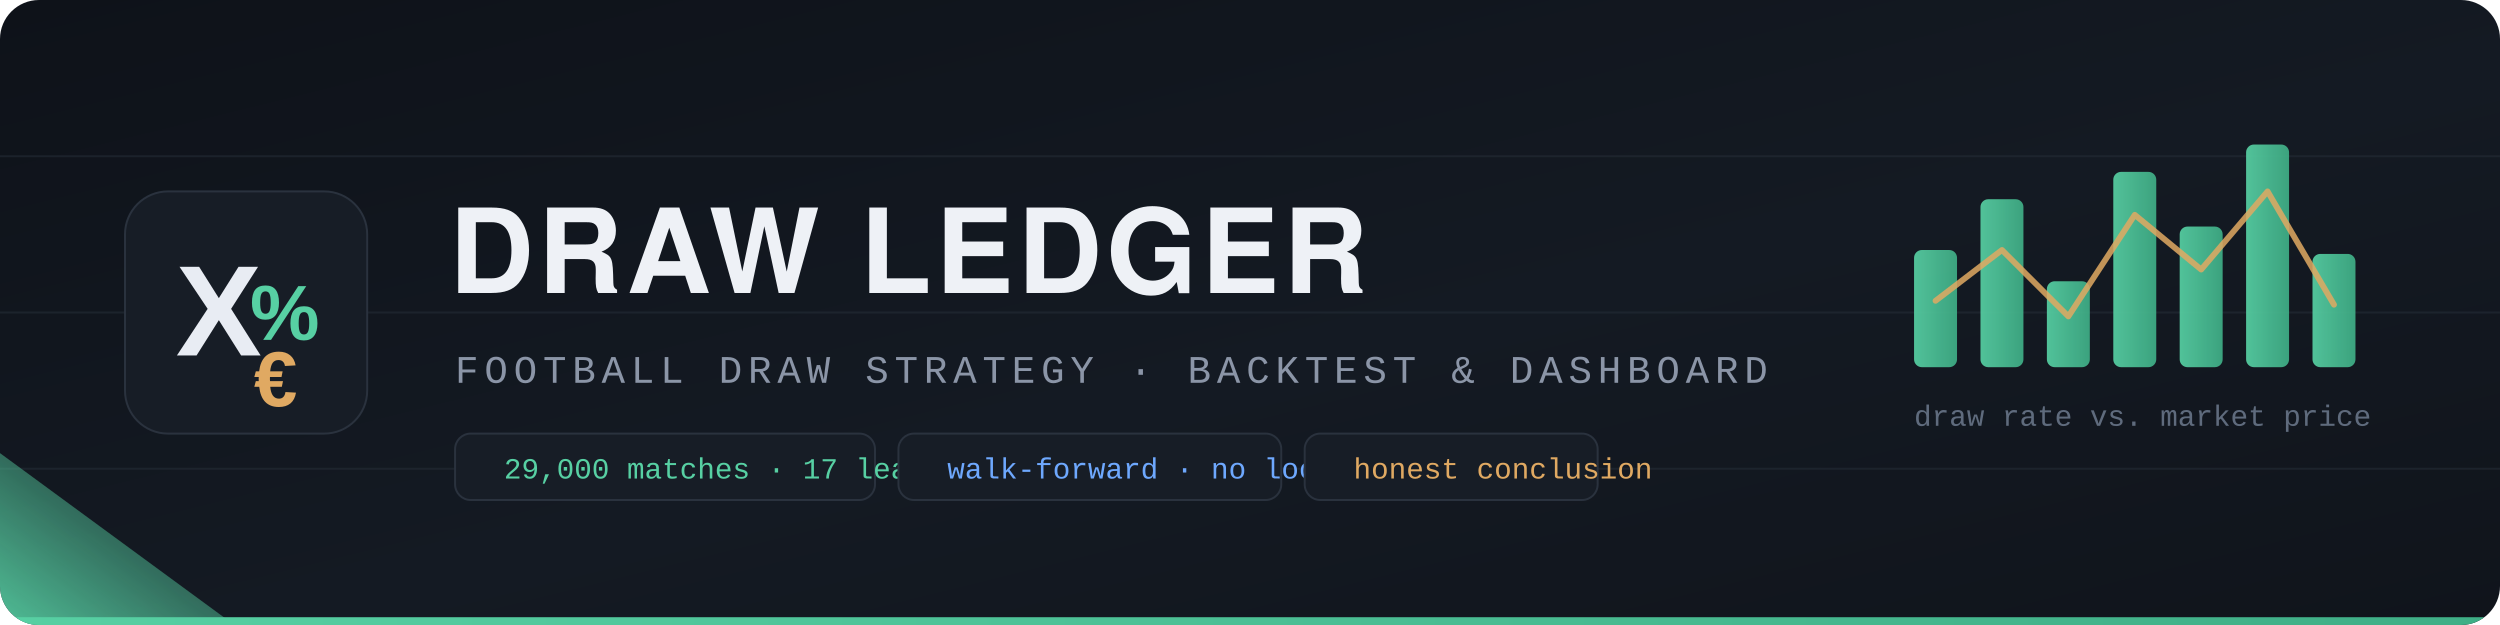
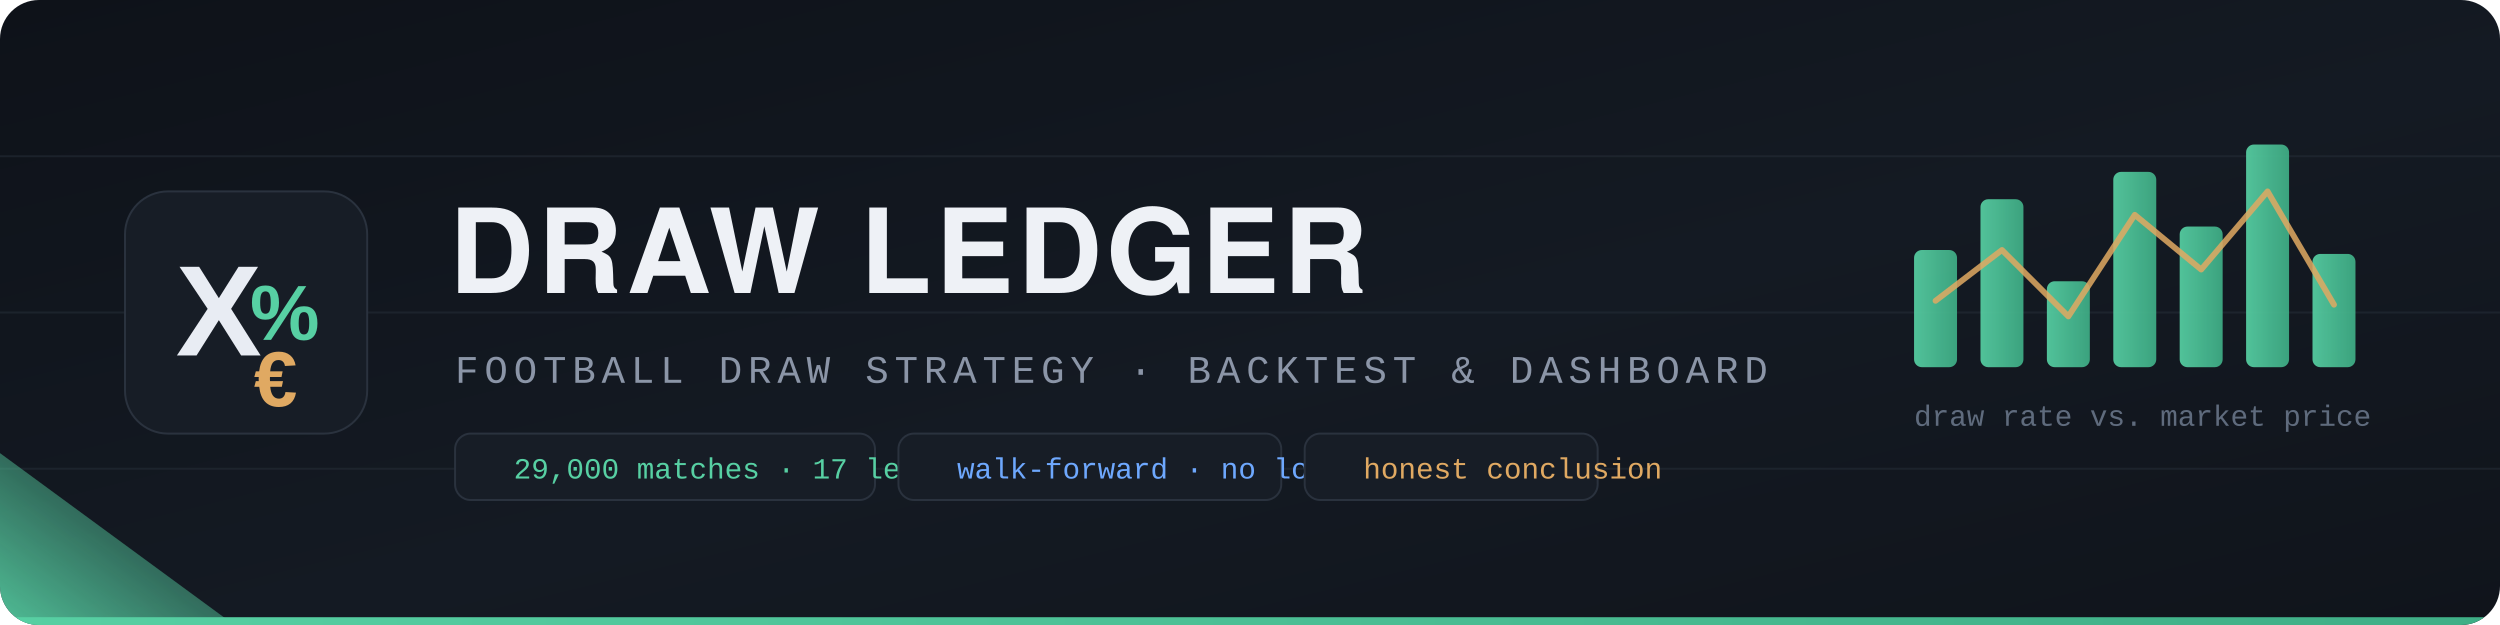
<svg xmlns="http://www.w3.org/2000/svg" viewBox="0 0 1280 320" width="1280" height="320" role="img" aria-label="Draw Ledger — Football Draw Strategy Backtest &amp; Dashboard">
  <defs>
    <linearGradient id="bg" x1="0" y1="0" x2="1" y2="1">
      <stop offset="0" stop-color="#0e1219" />
      <stop offset="0.55" stop-color="#141a23" />
      <stop offset="1" stop-color="#10141b" />
    </linearGradient>
    <linearGradient id="green" x1="0" y1="0" x2="1" y2="0">
      <stop offset="0" stop-color="#57d0a3" />
      <stop offset="1" stop-color="#3fae86" />
    </linearGradient>
    <linearGradient id="corner" x1="0" y1="1" x2="1" y2="0">
      <stop offset="0" stop-color="#57d0a3" />
      <stop offset="1" stop-color="#57d0a3" stop-opacity="0" />
    </linearGradient>
    <clipPath id="round">
      <rect width="1280" height="320" rx="20" />
    </clipPath>
  </defs>
  <g clip-path="url(#round)">
    <rect width="1280" height="320" fill="url(#bg)" />
    <g stroke="#232b36" stroke-width="1" opacity="0.6">
      <line x1="0" y1="80" x2="1280" y2="80" />
      <line x1="0" y1="160" x2="1280" y2="160" />
      <line x1="0" y1="240" x2="1280" y2="240" />
    </g>
    <path d="M0 320 L0 232 L120 320 Z" fill="url(#corner)" opacity="0.9" />
    <g transform="translate(70,104)">
      <rect x="-6" y="-6" width="124" height="124" rx="22" fill="#171d26" stroke="#2a323e" />
      <text x="20" y="78" font-family="'Arial Black',Arial,sans-serif" font-weight="900" font-size="66" fill="#e8ecf3">X</text>
      <text x="58" y="70" font-family="Arial,sans-serif" font-weight="800" font-size="40" fill="#57d0a3">%</text>
      <text x="60" y="104" font-family="Arial,sans-serif" font-weight="800" font-size="40" fill="#e0a962">€</text>
    </g>
    <g transform="translate(230,0)">
      <text x="0" y="150" font-family="'Segoe UI',Helvetica,Arial,sans-serif" font-weight="800" font-size="60" letter-spacing="2" fill="#eef1f6">DRAW LEDGER</text>
      <text x="3" y="196" font-family="'Consolas','Courier New',monospace" font-size="20" letter-spacing="3" fill="#8b95a7">FOOTBALL DRAW STRATEGY · BACKTEST &amp; DASHBOARD</text>
      <g font-family="'Consolas','Courier New',monospace" font-size="15">
        <rect x="3" y="222" width="215" height="34" rx="8" fill="#171d26" stroke="#2a323e" />
-         <text x="28" y="245" fill="#57d0a3">29,000 matches · 17 leagues</text>
+         <text x="33" y="245" fill="#57d0a3">29,000 matches · 17 leagues</text>
        <rect x="230" y="222" width="196" height="34" rx="8" fill="#171d26" stroke="#2a323e" />
-         <text x="255" y="245" fill="#6ea8fe">walk-forward · no look-ahead</text>
+         <text x="260" y="245" fill="#6ea8fe">walk-forward · no look-ahead</text>
        <rect x="438" y="222" width="150" height="34" rx="8" fill="#171d26" stroke="#2a323e" />
-         <text x="463" y="245" fill="#e0a962">honest conclusion</text>
+         <text x="468" y="245" fill="#e0a962">honest conclusion</text>
      </g>
    </g>
    <g transform="translate(980,58)">
      <g fill="url(#green)" opacity="0.92">
        <rect x="0" y="70" width="22" height="60" rx="4" />
        <rect x="34" y="44" width="22" height="86" rx="4" />
        <rect x="68" y="86" width="22" height="44" rx="4" />
        <rect x="102" y="30" width="22" height="100" rx="4" />
        <rect x="136" y="58" width="22" height="72" rx="4" />
        <rect x="170" y="16" width="22" height="114" rx="4" />
        <rect x="204" y="72" width="22" height="58" rx="4" />
      </g>
      <polyline points="11,96 45,70 79,104 113,52 147,80 181,40 215,98" fill="none" stroke="#e0a962" stroke-width="3" stroke-linejoin="round" stroke-linecap="round" opacity="0.85" />
      <text x="0" y="160" font-family="'Consolas','Courier New',monospace" font-size="15" fill="#5f6b7d">draw rate vs. market price</text>
    </g>
    <rect x="0" y="316" width="1280" height="4" fill="url(#green)" />
  </g>
</svg>
